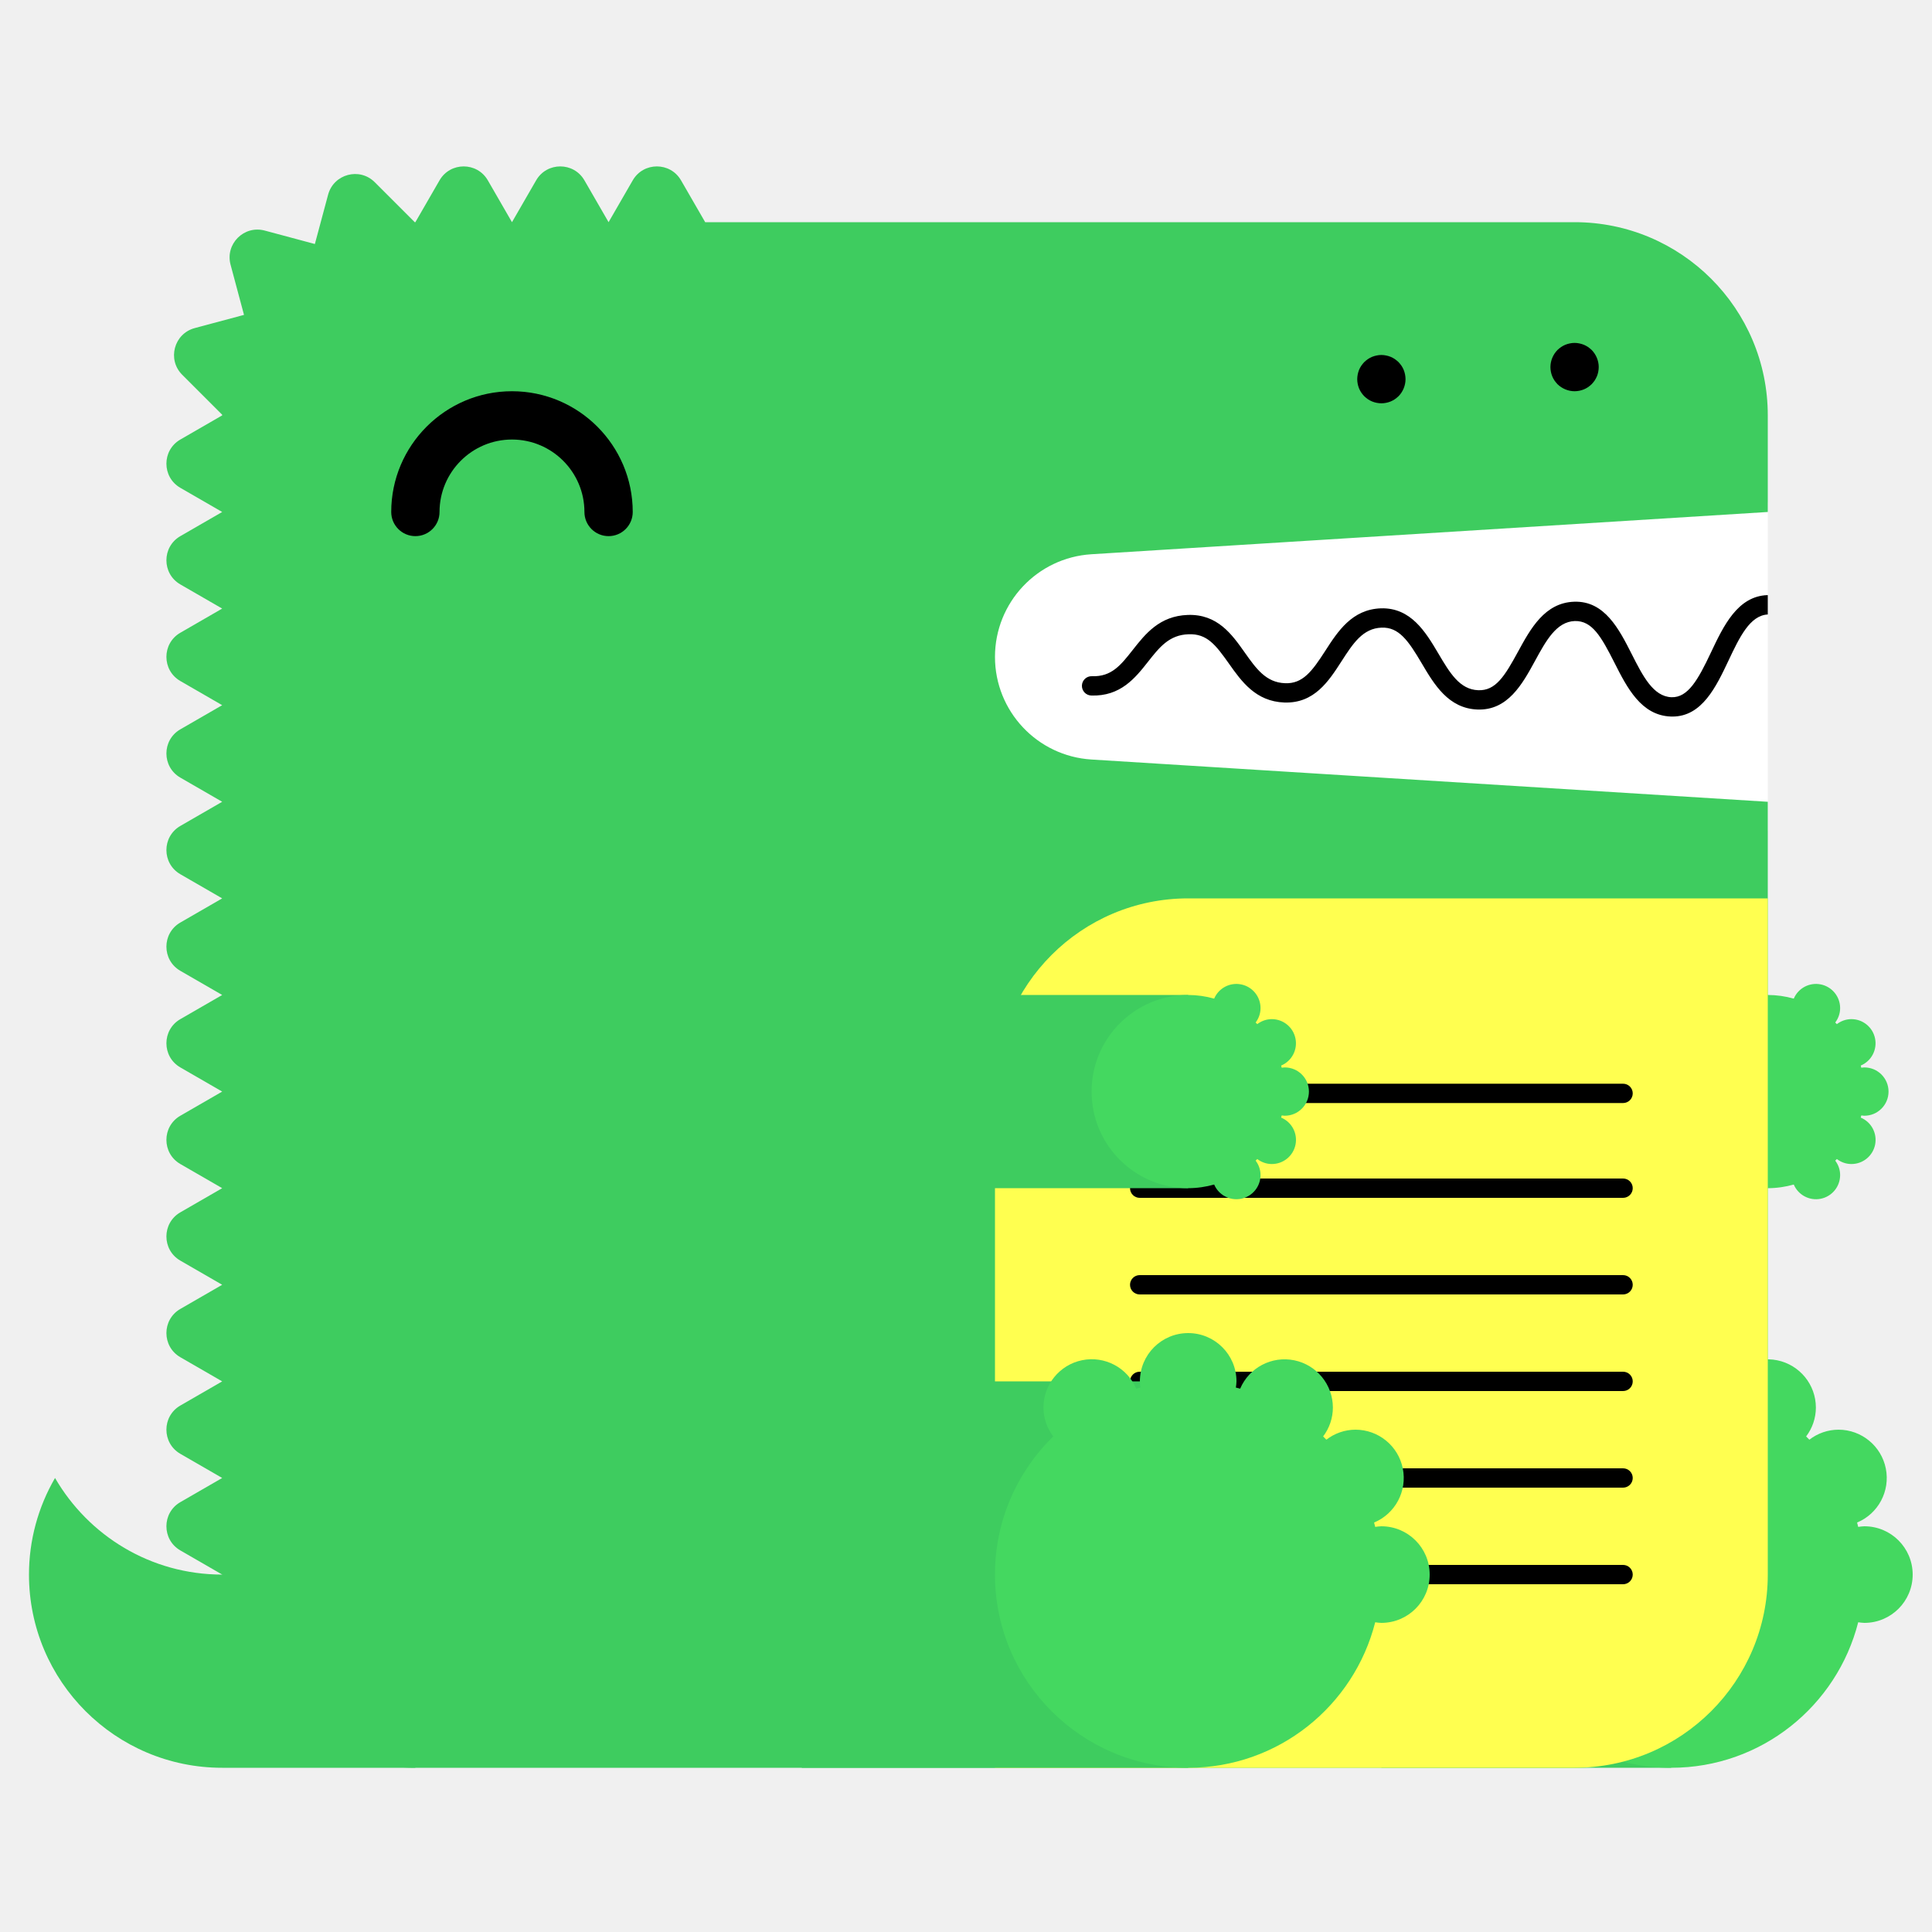
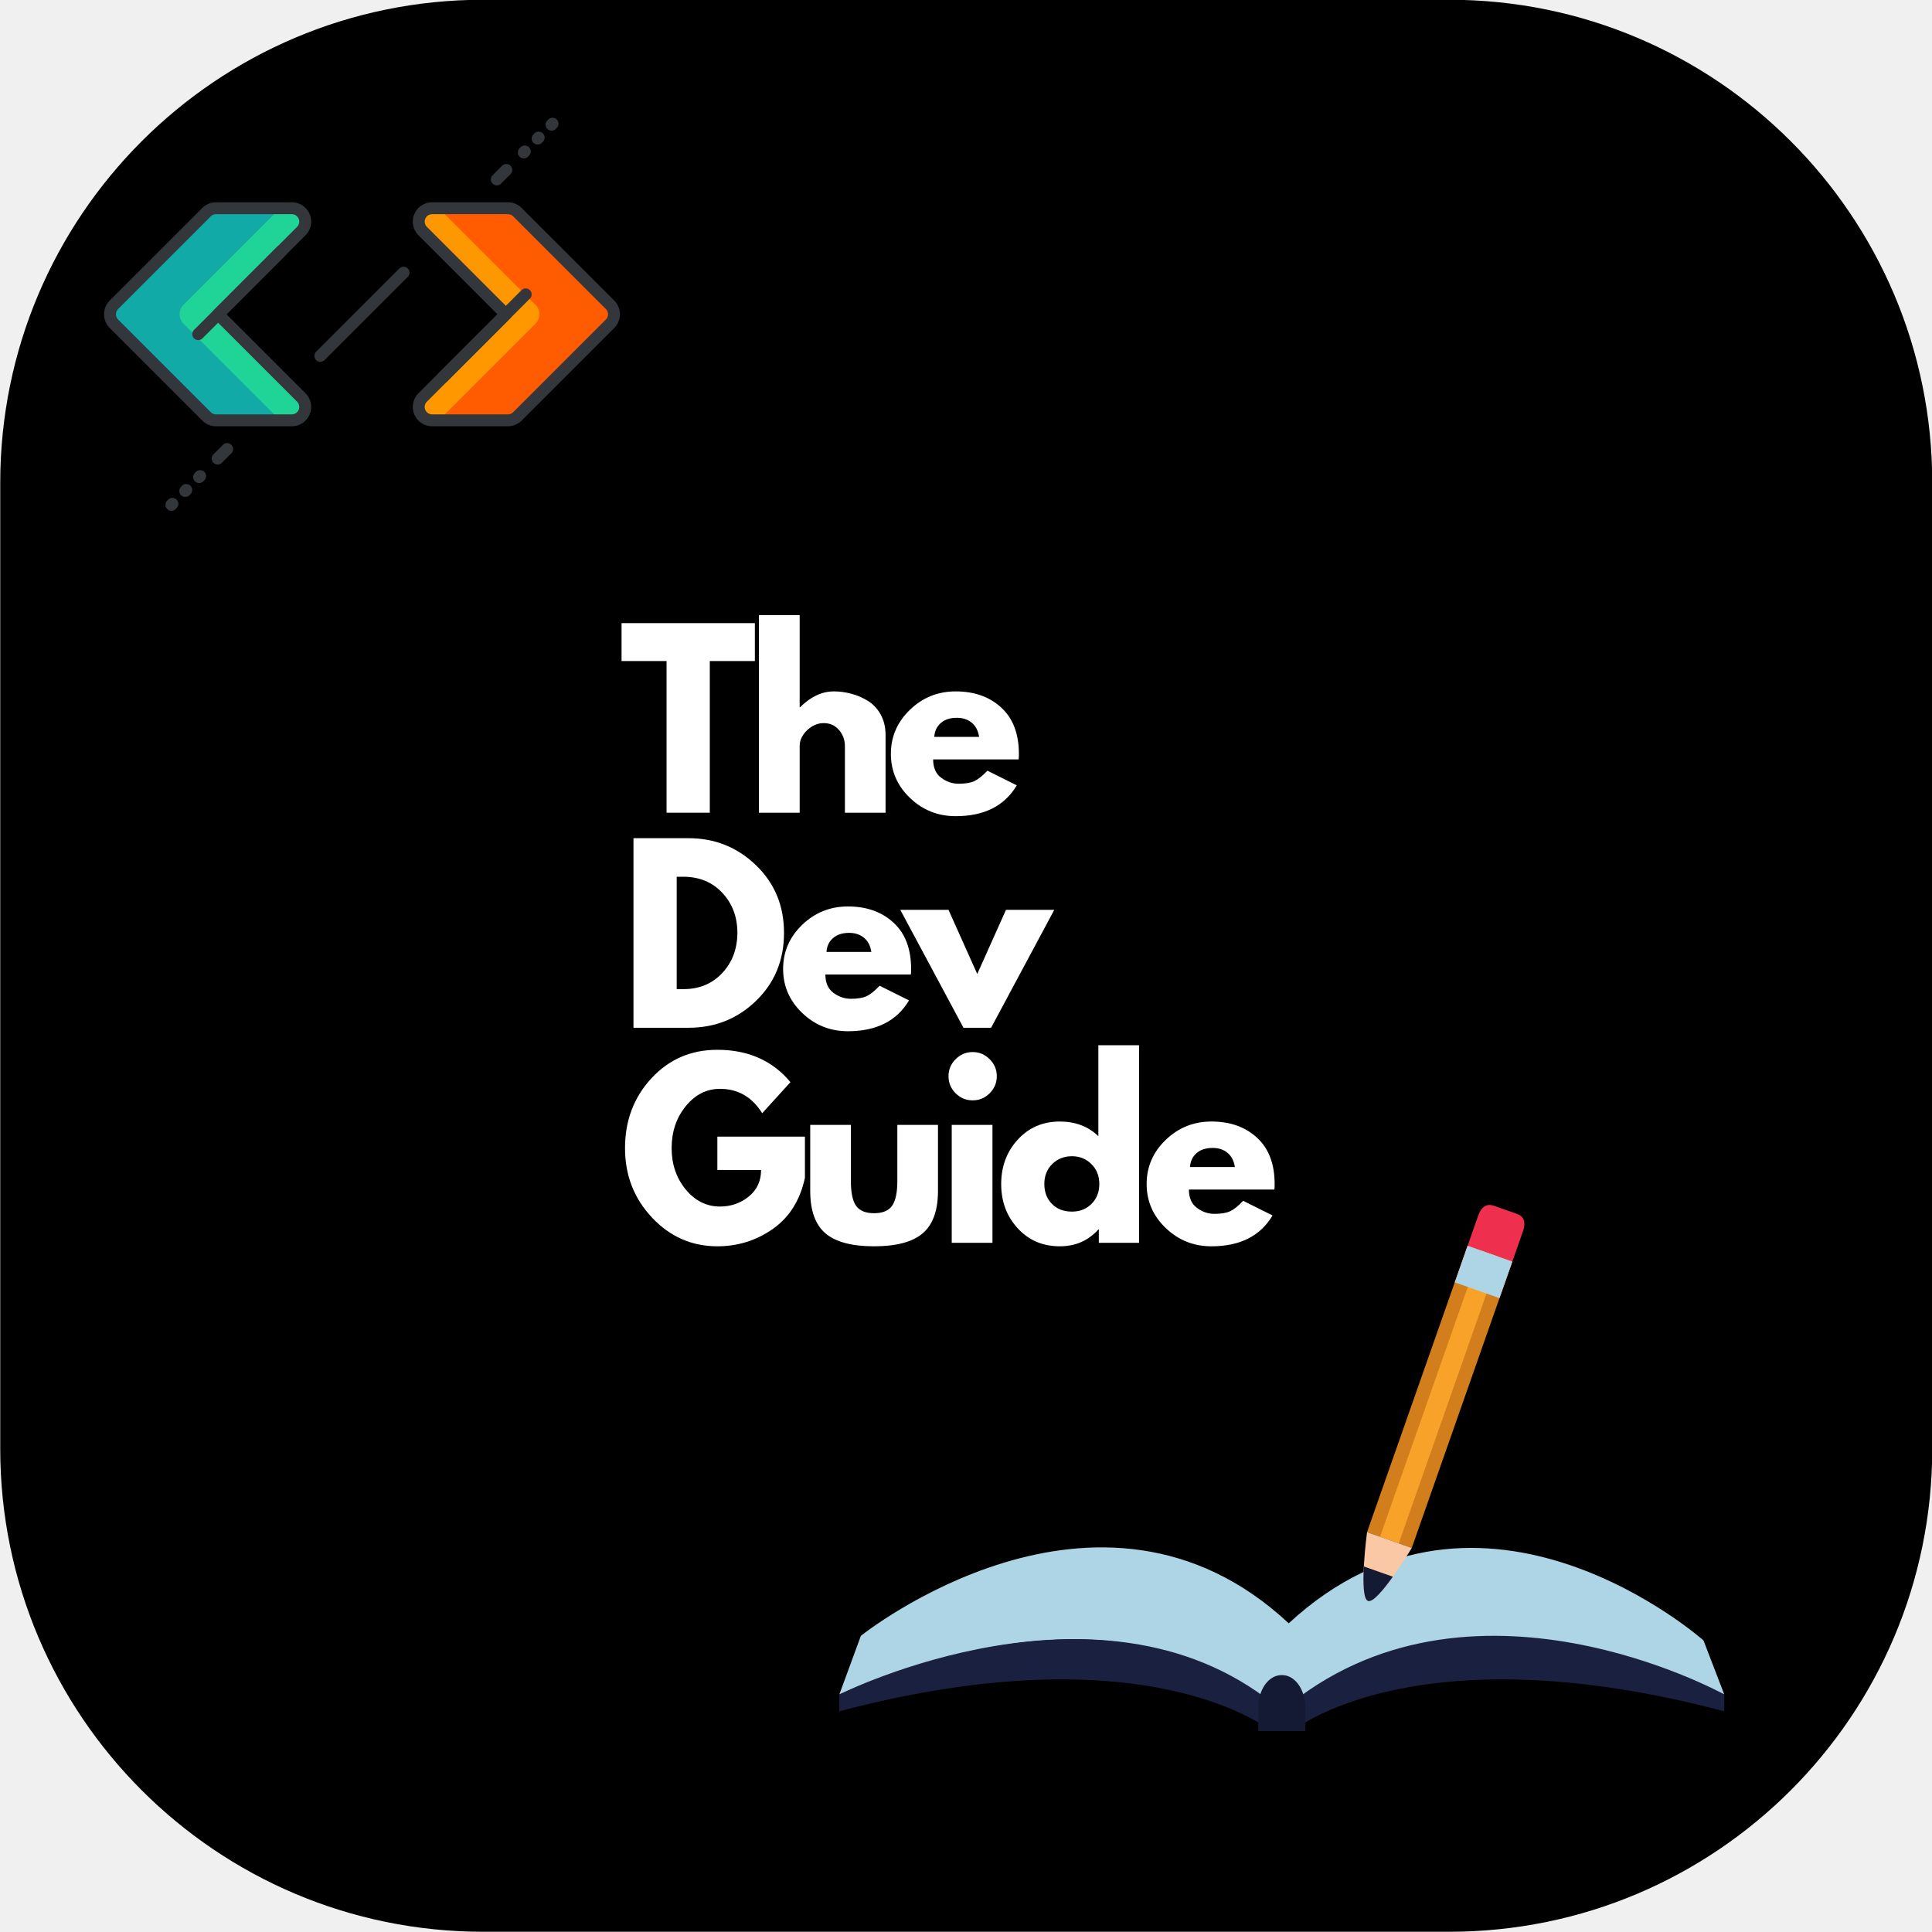
- <svg xmlns="http://www.w3.org/2000/svg" width="200" height="200" viewBox="0 0 200 200">
-   <g fill="none" fill-rule="evenodd">
-     <path fill="#FFF" d="M99 52h84v34H99z" />
-     <path d="M23 163c-7.398 0-13.843-4.027-17.303-10A19.886 19.886 0 0 0 3 163c0 11.046 8.954 20 20 20h20v-20H23z" fill="#3ECC5F" />
-     <path d="M112.98 57.376L183 53V43c0-11.046-8.954-20-20-20H73l-2.5-4.33c-1.112-1.925-3.889-1.925-5 0L63 23l-2.5-4.33c-1.111-1.925-3.889-1.925-5 0L53 23l-2.5-4.33c-1.111-1.925-3.889-1.925-5 0L43 23c-.022 0-.042.003-.065.003l-4.142-4.141c-1.57-1.571-4.252-.853-4.828 1.294l-1.369 5.104-5.192-1.392c-2.148-.575-4.111 1.389-3.535 3.536l1.39 5.193-5.102 1.367c-2.148.576-2.867 3.259-1.296 4.83l4.142 4.142c0 .021-.003.042-.003.064l-4.33 2.5c-1.925 1.111-1.925 3.889 0 5L23 53l-4.33 2.5c-1.925 1.111-1.925 3.889 0 5L23 63l-4.33 2.5c-1.925 1.111-1.925 3.889 0 5L23 73l-4.33 2.5c-1.925 1.111-1.925 3.889 0 5L23 83l-4.33 2.5c-1.925 1.111-1.925 3.889 0 5L23 93l-4.33 2.5c-1.925 1.111-1.925 3.889 0 5L23 103l-4.33 2.5c-1.925 1.111-1.925 3.889 0 5L23 113l-4.33 2.5c-1.925 1.111-1.925 3.889 0 5L23 123l-4.33 2.5c-1.925 1.111-1.925 3.889 0 5L23 133l-4.33 2.5c-1.925 1.111-1.925 3.889 0 5L23 143l-4.33 2.5c-1.925 1.111-1.925 3.889 0 5L23 153l-4.33 2.5c-1.925 1.111-1.925 3.889 0 5L23 163c0 11.046 8.954 20 20 20h120c11.046 0 20-8.954 20-20V83l-70.02-4.376A10.645 10.645 0 0 1 103 68c0-5.621 4.37-10.273 9.98-10.624" fill="#3ECC5F" />
-     <path fill="#3ECC5F" d="M143 183h30v-40h-30z" />
-     <path d="M193 158c-.219 0-.428.037-.639.064-.038-.15-.074-.301-.116-.451A5 5 0 0 0 190.32 148a4.96 4.96 0 0 0-3.016 1.036 26.531 26.531 0 0 0-.335-.336 4.955 4.955 0 0 0 1.011-2.987 5 5 0 0 0-9.599-1.959c-.148-.042-.297-.077-.445-.115.027-.211.064-.42.064-.639a5 5 0 0 0-5-5 5 5 0 0 0-5 5c0 .219.037.428.064.639-.148.038-.297.073-.445.115a4.998 4.998 0 0 0-9.599 1.959c0 1.125.384 2.151 1.011 2.987-3.717 3.632-6.031 8.693-6.031 14.3 0 11.046 8.954 20 20 20 9.339 0 17.16-6.41 19.361-15.064.211.027.42.064.639.064a5 5 0 0 0 5-5 5 5 0 0 0-5-5" fill="#44D860" />
-     <path fill="#3ECC5F" d="M153 123h30v-20h-30z" />
-     <path d="M193 115.5a2.5 2.5 0 1 0 0-5c-.109 0-.214.019-.319.032-.02-.075-.037-.15-.058-.225a2.501 2.501 0 0 0-.963-4.807c-.569 0-1.088.197-1.508.518a6.653 6.653 0 0 0-.168-.168c.314-.417.506-.931.506-1.494a2.5 2.5 0 0 0-4.8-.979A9.987 9.987 0 0 0 183 103c-5.522 0-10 4.478-10 10s4.478 10 10 10c.934 0 1.833-.138 2.69-.377a2.5 2.5 0 0 0 4.8-.979c0-.563-.192-1.077-.506-1.494.057-.055.113-.111.168-.168.42.321.939.518 1.508.518a2.5 2.5 0 0 0 .963-4.807c.021-.074.038-.15.058-.225.105.013.21.032.319.032" fill="#44D860" />
-     <path d="M63 55.5a2.5 2.5 0 0 1-2.5-2.5c0-4.136-3.364-7.5-7.5-7.5s-7.5 3.364-7.5 7.5a2.5 2.5 0 1 1-5 0c0-6.893 5.607-12.5 12.5-12.5S65.5 46.107 65.5 53a2.5 2.5 0 0 1-2.5 2.5" fill="#000" />
-     <path d="M103 183h60c11.046 0 20-8.954 20-20V93h-60c-11.046 0-20 8.954-20 20v70z" fill="#FFFF50" />
-     <path d="M168.02 124h-50.04a1 1 0 1 1 0-2h50.04a1 1 0 1 1 0 2m0 20h-50.04a1 1 0 1 1 0-2h50.04a1 1 0 1 1 0 2m0 20h-50.04a1 1 0 1 1 0-2h50.04a1 1 0 1 1 0 2m0-49.814h-50.04a1 1 0 1 1 0-2h50.04a1 1 0 1 1 0 2m0 19.814h-50.04a1 1 0 1 1 0-2h50.04a1 1 0 1 1 0 2m0 20h-50.04a1 1 0 1 1 0-2h50.04a1 1 0 1 1 0 2M183 61.611c-.012 0-.022-.006-.034-.005-3.09.105-4.552 3.196-5.842 5.923-1.346 2.85-2.387 4.703-4.093 4.647-1.889-.068-2.969-2.202-4.113-4.46-1.314-2.594-2.814-5.536-5.963-5.426-3.046.104-4.513 2.794-5.807 5.167-1.377 2.528-2.314 4.065-4.121 3.994-1.927-.07-2.951-1.805-4.136-3.813-1.321-2.236-2.848-4.75-5.936-4.664-2.994.103-4.465 2.385-5.763 4.4-1.373 2.13-2.335 3.428-4.165 3.351-1.973-.07-2.992-1.51-4.171-3.177-1.324-1.873-2.816-3.993-5.895-3.89-2.928.1-4.399 1.97-5.696 3.618-1.232 1.564-2.194 2.802-4.229 2.724a1 1 0 0 0-.072 2c3.017.101 4.545-1.8 5.872-3.487 1.177-1.496 2.193-2.787 4.193-2.855 1.926-.082 2.829 1.115 4.195 3.045 1.297 1.834 2.769 3.914 5.731 4.021 3.103.104 4.596-2.215 5.918-4.267 1.182-1.834 2.202-3.417 4.15-3.484 1.793-.067 2.769 1.35 4.145 3.681 1.297 2.197 2.766 4.686 5.787 4.796 3.125.108 4.634-2.62 5.949-5.035 1.139-2.088 2.214-4.06 4.119-4.126 1.793-.042 2.728 1.595 4.111 4.33 1.292 2.553 2.757 5.445 5.825 5.556l.169.003c3.064 0 4.518-3.075 5.805-5.794 1.139-2.41 2.217-4.68 4.067-4.773v-2z" fill="#000" />
-     <path fill="#3ECC5F" d="M83 183h40v-40H83z" />
-     <path d="M143 158c-.219 0-.428.037-.639.064-.038-.15-.074-.301-.116-.451A5 5 0 0 0 140.32 148a4.96 4.96 0 0 0-3.016 1.036 26.531 26.531 0 0 0-.335-.336 4.955 4.955 0 0 0 1.011-2.987 5 5 0 0 0-9.599-1.959c-.148-.042-.297-.077-.445-.115.027-.211.064-.42.064-.639a5 5 0 0 0-5-5 5 5 0 0 0-5 5c0 .219.037.428.064.639-.148.038-.297.073-.445.115a4.998 4.998 0 0 0-9.599 1.959c0 1.125.384 2.151 1.011 2.987-3.717 3.632-6.031 8.693-6.031 14.3 0 11.046 8.954 20 20 20 9.339 0 17.16-6.41 19.361-15.064.211.027.42.064.639.064a5 5 0 0 0 5-5 5 5 0 0 0-5-5" fill="#44D860" />
-     <path fill="#3ECC5F" d="M83 123h40v-20H83z" />
-     <path d="M133 115.5a2.5 2.5 0 1 0 0-5c-.109 0-.214.019-.319.032-.02-.075-.037-.15-.058-.225a2.501 2.501 0 0 0-.963-4.807c-.569 0-1.088.197-1.508.518a6.653 6.653 0 0 0-.168-.168c.314-.417.506-.931.506-1.494a2.5 2.5 0 0 0-4.8-.979A9.987 9.987 0 0 0 123 103c-5.522 0-10 4.478-10 10s4.478 10 10 10c.934 0 1.833-.138 2.69-.377a2.5 2.5 0 0 0 4.8-.979c0-.563-.192-1.077-.506-1.494.057-.055.113-.111.168-.168.42.321.939.518 1.508.518a2.5 2.5 0 0 0 .963-4.807c.021-.074.038-.15.058-.225.105.013.21.032.319.032" fill="#44D860" />
-     <path d="M143 41.75c-.16 0-.33-.02-.49-.05a2.52 2.52 0 0 1-.47-.14c-.15-.06-.29-.14-.431-.23-.13-.09-.259-.2-.38-.31-.109-.12-.219-.24-.309-.38s-.17-.28-.231-.43a2.619 2.619 0 0 1-.189-.96c0-.16.02-.33.05-.49.03-.16.08-.31.139-.47.061-.15.141-.29.231-.43.09-.13.2-.26.309-.38.121-.11.25-.22.38-.31.141-.09.281-.17.431-.23.149-.06.31-.11.47-.14.32-.07.65-.07.98 0 .159.03.32.08.47.14.149.06.29.14.43.23.13.09.259.2.38.31.11.12.22.25.31.38.09.14.17.28.23.43.06.16.11.31.14.47.029.16.05.33.05.49 0 .66-.271 1.31-.73 1.77-.121.11-.25.22-.38.31-.14.09-.281.17-.43.23a2.565 2.565 0 0 1-.96.19m20-1.25c-.66 0-1.3-.27-1.771-.73a3.802 3.802 0 0 1-.309-.38c-.09-.14-.17-.28-.231-.43a2.619 2.619 0 0 1-.189-.96c0-.66.27-1.3.729-1.77.121-.11.25-.22.38-.31.141-.09.281-.17.431-.23.149-.06.31-.11.47-.14.32-.07.66-.07.98 0 .159.03.32.08.47.14.149.06.29.14.43.23.13.09.259.2.38.31.459.47.73 1.11.73 1.77 0 .16-.021.33-.05.49-.03.16-.08.32-.14.47-.07.15-.14.29-.23.43-.09.13-.2.26-.31.38-.121.11-.25.22-.38.31-.14.09-.281.17-.43.23a2.565 2.565 0 0 1-.96.19" fill="#000" />
+ <svg xmlns="http://www.w3.org/2000/svg" xmlns:xlink="http://www.w3.org/1999/xlink" width="375" zoomAndPan="magnify" viewBox="0 0 375 375" height="375" preserveAspectRatio="xMidYMid meet" version="1.0">
+   <defs>
+     <g>
+       <g id="glyph-0-0" />
+       <g id="glyph-0-1">
+         <path d="M 0.359 -29.438 L 0.359 -36.797 L 26.234 -36.797 L 26.234 -29.438 L 17.484 -29.438 L 17.484 0 L 9.094 0 L 9.094 -29.438 Z M 0.359 -29.438 " />
+       </g>
+       <g id="glyph-0-2">
+         <path d="M 2.672 0 L 2.672 -38.359 L 10.578 -38.359 L 10.578 -20.469 L 10.656 -20.469 C 12.707 -22.52 14.895 -23.547 17.219 -23.547 C 18.352 -23.547 19.477 -23.395 20.594 -23.094 C 21.707 -22.801 22.773 -22.344 23.797 -21.719 C 24.828 -21.094 25.66 -20.207 26.297 -19.062 C 26.93 -17.926 27.25 -16.598 27.25 -15.078 L 27.25 0 L 19.359 0 L 19.359 -12.938 C 19.359 -14.125 18.977 -15.16 18.219 -16.047 C 17.457 -16.941 16.469 -17.391 15.25 -17.391 C 14.062 -17.391 12.984 -16.926 12.016 -16 C 11.055 -15.082 10.578 -14.062 10.578 -12.938 L 10.578 0 Z M 2.672 0 " />
+       </g>
+       <g id="glyph-0-3">
+         <path d="M 25.828 -10.344 L 9.234 -10.344 C 9.234 -8.738 9.754 -7.551 10.797 -6.781 C 11.836 -6.008 12.969 -5.625 14.188 -5.625 C 15.469 -5.625 16.477 -5.789 17.219 -6.125 C 17.957 -6.469 18.805 -7.145 19.766 -8.156 L 25.469 -5.312 C 23.094 -1.32 19.141 0.672 13.609 0.672 C 10.16 0.672 7.203 -0.508 4.734 -2.875 C 2.266 -5.238 1.031 -8.086 1.031 -11.422 C 1.031 -14.754 2.266 -17.609 4.734 -19.984 C 7.203 -22.359 10.16 -23.547 13.609 -23.547 C 17.234 -23.547 20.18 -22.5 22.453 -20.406 C 24.734 -18.312 25.875 -15.316 25.875 -11.422 C 25.875 -10.879 25.859 -10.52 25.828 -10.344 Z M 9.453 -14.719 L 18.156 -14.719 C 17.977 -15.906 17.508 -16.816 16.75 -17.453 C 15.988 -18.098 15.016 -18.422 13.828 -18.422 C 12.516 -18.422 11.473 -18.078 10.703 -17.391 C 9.93 -16.711 9.516 -15.82 9.453 -14.719 Z M 9.453 -14.719 " />
+       </g>
+       <g id="glyph-0-4" />
+       <g id="glyph-0-5">
+         <path d="M 2.672 -36.797 L 13.344 -36.797 C 18.457 -36.797 22.828 -35.047 26.453 -31.547 C 30.078 -28.055 31.891 -23.68 31.891 -18.422 C 31.891 -13.129 30.082 -8.734 26.469 -5.234 C 22.863 -1.742 18.488 0 13.344 0 L 2.672 0 Z M 11.062 -7.5 L 12.359 -7.5 C 15.422 -7.5 17.926 -8.531 19.875 -10.594 C 21.82 -12.656 22.812 -15.25 22.844 -18.375 C 22.844 -21.5 21.867 -24.102 19.922 -26.188 C 17.973 -28.27 15.453 -29.312 12.359 -29.312 L 11.062 -29.312 Z M 11.062 -7.5 " />
+       </g>
+       <g id="glyph-0-6">
+         <path d="M 8.469 -22.891 L 14.047 -10.438 L 19.625 -22.891 L 29 -22.891 L 16.734 0 L 11.375 0 L -0.891 -22.891 Z M 8.469 -22.891 " />
+       </g>
+       <g id="glyph-0-7">
+         <path d="M 35.953 -20.609 L 35.953 -12.625 C 35.004 -8.25 32.922 -4.938 29.703 -2.688 C 26.492 -0.445 22.91 0.672 18.953 0.672 C 13.992 0.672 9.766 -1.188 6.266 -4.906 C 2.773 -8.625 1.031 -13.113 1.031 -18.375 C 1.031 -23.727 2.738 -28.25 6.156 -31.938 C 9.57 -35.625 13.836 -37.469 18.953 -37.469 C 24.93 -37.469 29.66 -35.375 33.141 -31.188 L 27.656 -25.156 C 25.695 -28.312 22.961 -29.891 19.453 -29.891 C 16.859 -29.891 14.645 -28.766 12.812 -26.516 C 10.988 -24.273 10.078 -21.562 10.078 -18.375 C 10.078 -15.25 10.988 -12.578 12.812 -10.359 C 14.645 -8.148 16.859 -7.047 19.453 -7.047 C 21.586 -7.047 23.453 -7.691 25.047 -8.984 C 26.641 -10.273 27.438 -11.992 27.438 -14.141 L 18.953 -14.141 L 18.953 -20.609 Z M 35.953 -20.609 " />
+       </g>
+       <g id="glyph-0-8">
+         <path d="M 10.125 -22.891 L 10.125 -12 C 10.125 -9.738 10.461 -8.129 11.141 -7.172 C 11.828 -6.223 12.988 -5.75 14.625 -5.75 C 16.258 -5.75 17.422 -6.223 18.109 -7.172 C 18.797 -8.129 19.141 -9.738 19.141 -12 L 19.141 -22.891 L 27.031 -22.891 L 27.031 -10.078 C 27.031 -6.273 26.039 -3.531 24.062 -1.844 C 22.082 -0.164 18.938 0.672 14.625 0.672 C 10.312 0.672 7.164 -0.164 5.188 -1.844 C 3.219 -3.531 2.234 -6.273 2.234 -10.078 L 2.234 -22.891 Z M 10.125 -22.891 " />
+       </g>
+       <g id="glyph-0-9">
+         <path d="M 3.422 -35.641 C 4.348 -36.566 5.453 -37.031 6.734 -37.031 C 8.016 -37.031 9.113 -36.566 10.031 -35.641 C 10.957 -34.723 11.422 -33.625 11.422 -32.344 C 11.422 -31.062 10.957 -29.957 10.031 -29.031 C 9.113 -28.113 8.016 -27.656 6.734 -27.656 C 5.453 -27.656 4.348 -28.113 3.422 -29.031 C 2.504 -29.957 2.047 -31.062 2.047 -32.344 C 2.047 -33.625 2.504 -34.723 3.422 -35.641 Z M 2.672 -22.891 L 2.672 0 L 10.578 0 L 10.578 -22.891 Z M 2.672 -22.891 " />
+       </g>
+       <g id="glyph-0-10">
+         <path d="M 4.234 -2.828 C 2.098 -5.16 1.031 -8.02 1.031 -11.406 C 1.031 -14.801 2.098 -17.672 4.234 -20.016 C 6.379 -22.367 9.102 -23.547 12.406 -23.547 C 15.438 -23.547 17.93 -22.598 19.891 -20.703 L 19.891 -38.359 L 27.797 -38.359 L 27.797 0 L 19.984 0 L 19.984 -2.594 L 19.891 -2.594 C 17.93 -0.414 15.438 0.672 12.406 0.672 C 9.102 0.672 6.379 -0.492 4.234 -2.828 Z M 10.938 -15.297 C 9.914 -14.285 9.406 -12.992 9.406 -11.422 C 9.406 -9.848 9.895 -8.562 10.875 -7.562 C 11.863 -6.562 13.16 -6.062 14.766 -6.062 C 16.305 -6.062 17.578 -6.566 18.578 -7.578 C 19.578 -8.586 20.078 -9.867 20.078 -11.422 C 20.078 -12.992 19.562 -14.285 18.531 -15.297 C 17.508 -16.305 16.254 -16.812 14.766 -16.812 C 13.242 -16.812 11.969 -16.305 10.938 -15.297 Z M 10.938 -15.297 " />
+       </g>
+     </g>
+     <clipPath id="clip-0">
+       <path d="M 162.922 300 L 334.672 300 L 334.672 333 L 162.922 333 Z M 162.922 300 " clip-rule="nonzero" />
+     </clipPath>
+     <clipPath id="clip-1">
+       <path d="M 162.922 317 L 334.672 317 L 334.672 336 L 162.922 336 Z M 162.922 317 " clip-rule="nonzero" />
+     </clipPath>
+     <clipPath id="clip-2">
+       <path d="M 282 233.258 L 296 233.258 L 296 253 L 282 253 Z M 282 233.258 " clip-rule="nonzero" />
+     </clipPath>
+     <clipPath id="clip-3">
+       <path d="M 80 39 L 120.469 39 L 120.469 83 L 80 83 Z M 80 39 " clip-rule="nonzero" />
+     </clipPath>
+     <clipPath id="clip-4">
+       <path d="M 105 22.711 L 109 22.711 L 109 26 L 105 26 Z M 105 22.711 " clip-rule="nonzero" />
+     </clipPath>
+     <clipPath id="clip-5">
+       <path d="M 32 96 L 35 96 L 35 99.211 L 32 99.211 Z M 32 96 " clip-rule="nonzero" />
+     </clipPath>
+   </defs>
+   <path fill="rgb(0%, 0%, 0%)" d="M 93.797 -0.047 C 42.023 -0.047 0.047 41.93 0.047 93.703 L 0.047 281.203 C 0.047 332.977 42.023 374.953 93.797 374.953 L 281.297 374.953 C 333.07 374.953 375.047 332.977 375.047 281.203 L 375.047 93.703 C 375.047 41.93 333.07 -0.047 281.297 -0.047 Z M 93.797 -0.047 " fill-opacity="1" fill-rule="nonzero" />
+   <g clip-path="url(#clip-0)">
+     <path fill="rgb(68.239%, 83.53%, 89.799%)" d="M 250.141 315.086 C 213.156 280.562 167.094 317.512 167.094 317.512 L 162.914 328.891 C 222.996 303.012 246.719 332.234 246.719 332.234 L 250.875 332.234 C 250.875 332.234 274.895 302.285 334.68 328.891 L 330.645 318.406 C 330.645 318.406 287.738 280.316 250.137 315.086 " fill-opacity="1" fill-rule="nonzero" />
+   </g>
+   <g clip-path="url(#clip-1)">
+     <path fill="rgb(10.199%, 12.939%, 25.099%)" d="M 248.797 332.086 C 214.918 302.723 162.918 328.891 162.918 328.891 L 162.914 332.16 C 223.102 316.262 246.719 335.992 246.719 335.992 L 250.863 335.992 C 250.863 335.992 274.492 316.262 334.68 332.16 L 334.68 328.891 C 334.68 328.891 284.945 301.27 248.797 332.086 " fill-opacity="1" fill-rule="nonzero" />
+   </g>
+   <path fill="rgb(8.24%, 10.199%, 20.389%)" d="M 253.363 335.992 L 253.363 331.445 C 253.363 327.957 251.352 325.137 248.867 325.137 L 248.727 325.137 C 246.246 325.137 244.227 327.957 244.227 331.445 L 244.227 335.992 L 253.363 335.992 " fill-opacity="1" fill-rule="nonzero" />
+   <g clip-path="url(#clip-2)">
+     <path fill="rgb(93.729%, 18.43%, 30.589%)" d="M 291.051 251.961 C 290.793 252.703 289.988 253.09 289.258 252.828 L 283.234 250.703 C 282.5 250.441 282.117 249.633 282.371 248.902 L 286.902 235.988 C 287.855 233.285 289.477 233.855 290.207 234.121 L 294.238 235.539 C 294.973 235.801 296.535 236.352 295.586 239.062 L 291.051 251.961 " fill-opacity="1" fill-rule="nonzero" />
+   </g>
+   <path fill="rgb(82.349%, 49.409%, 10.979%)" d="M 274.023 300.457 L 265.344 297.383 L 284.859 241.805 L 293.539 244.875 L 274.023 300.457 " fill-opacity="1" fill-rule="nonzero" />
+   <path fill="rgb(97.249%, 63.53%, 16.08%)" d="M 271.504 299.562 L 267.863 298.277 L 287.387 242.699 L 291.02 243.984 L 271.504 299.562 " fill-opacity="1" fill-rule="nonzero" />
+   <path fill="rgb(98.43%, 78.429%, 65.099%)" d="M 274.023 300.457 C 274.023 300.457 267.414 311.418 265.531 310.746 C 263.648 310.082 265.344 297.383 265.344 297.383 L 274.023 300.457 " fill-opacity="1" fill-rule="nonzero" />
+   <path fill="rgb(8.24%, 10.199%, 20.389%)" d="M 264.715 304.047 C 264.547 307.23 264.613 310.426 265.531 310.746 C 266.457 311.078 268.5 308.629 270.352 306.039 L 264.715 304.047 " fill-opacity="1" fill-rule="nonzero" />
+   <path fill="rgb(68.239%, 83.53%, 89.799%)" d="M 291.051 251.969 L 282.371 248.902 L 284.859 241.805 L 293.539 244.875 L 291.051 251.969 " fill-opacity="1" fill-rule="nonzero" />
+   <g fill="rgb(100%, 100%, 100%)" fill-opacity="1">
+     <use x="120.285" y="157.747" xlink:href="#glyph-0-1" xlink:type="simple" xlink:actuate="onLoad" xlink:show="embed" />
+   </g>
+   <g fill="rgb(100%, 100%, 100%)" fill-opacity="1">
+     <use x="144.637" y="157.747" xlink:href="#glyph-0-2" xlink:type="simple" xlink:actuate="onLoad" xlink:show="embed" />
+   </g>
+   <g fill="rgb(100%, 100%, 100%)" fill-opacity="1">
+     <use x="171.889" y="157.747" xlink:href="#glyph-0-3" xlink:type="simple" xlink:actuate="onLoad" xlink:show="embed" />
+   </g>
+   <g fill="rgb(100%, 100%, 100%)" fill-opacity="1">
+     <use x="196.541" y="157.747" xlink:href="#glyph-0-4" xlink:type="simple" xlink:actuate="onLoad" xlink:show="embed" />
+   </g>
+   <g fill="rgb(100%, 100%, 100%)" fill-opacity="1">
+     <use x="120.285" y="199.49" xlink:href="#glyph-0-5" xlink:type="simple" xlink:actuate="onLoad" xlink:show="embed" />
+   </g>
+   <g fill="rgb(100%, 100%, 100%)" fill-opacity="1">
+     <use x="150.971" y="199.49" xlink:href="#glyph-0-3" xlink:type="simple" xlink:actuate="onLoad" xlink:show="embed" />
+   </g>
+   <g fill="rgb(100%, 100%, 100%)" fill-opacity="1">
+     <use x="175.636" y="199.49" xlink:href="#glyph-0-6" xlink:type="simple" xlink:actuate="onLoad" xlink:show="embed" />
+   </g>
+   <g fill="rgb(100%, 100%, 100%)" fill-opacity="1">
+     <use x="120.285" y="241.234" xlink:href="#glyph-0-7" xlink:type="simple" xlink:actuate="onLoad" xlink:show="embed" />
+   </g>
+   <g fill="rgb(100%, 100%, 100%)" fill-opacity="1">
+     <use x="155.03" y="241.234" xlink:href="#glyph-0-8" xlink:type="simple" xlink:actuate="onLoad" xlink:show="embed" />
+   </g>
+   <g fill="rgb(100%, 100%, 100%)" fill-opacity="1">
+     <use x="182.058" y="241.234" xlink:href="#glyph-0-9" xlink:type="simple" xlink:actuate="onLoad" xlink:show="embed" />
+   </g>
+   <g fill="rgb(100%, 100%, 100%)" fill-opacity="1">
+     <use x="193.298" y="241.234" xlink:href="#glyph-0-10" xlink:type="simple" xlink:actuate="onLoad" xlink:show="embed" />
+   </g>
+   <g fill="rgb(100%, 100%, 100%)" fill-opacity="1">
+     <use x="221.531" y="241.234" xlink:href="#glyph-0-3" xlink:type="simple" xlink:actuate="onLoad" xlink:show="embed" />
+   </g>
+   <path fill="rgb(100%, 35.689%, 0%)" d="M 117.441 59.16 L 99.453 41.176 C 98.965 40.688 98.305 40.414 97.613 40.414 L 82.902 40.414 C 81.852 40.414 80.906 41.047 80.504 42.016 C 80.102 42.988 80.324 44.109 81.066 44.852 L 97.215 61 L 81.066 77.148 C 80.32 77.891 80.098 79.008 80.504 79.98 C 80.906 80.953 81.852 81.586 82.902 81.586 L 97.613 81.586 C 98.305 81.586 98.965 81.312 99.453 80.824 L 117.441 62.836 C 117.93 62.352 118.203 61.691 118.203 61 C 118.203 60.309 117.926 59.648 117.441 59.16 Z M 117.441 59.16 " fill-opacity="1" fill-rule="nonzero" />
+   <path fill="rgb(100%, 59.219%, 0%)" d="M 103.934 62.836 C 104.418 62.352 104.691 61.691 104.691 61 C 104.691 60.309 104.418 59.648 103.934 59.16 L 85.945 41.176 C 85.457 40.688 84.797 40.414 84.105 40.414 L 82.902 40.414 C 81.852 40.414 80.906 41.047 80.504 42.016 C 80.102 42.988 80.324 44.109 81.066 44.852 L 97.215 61 L 81.066 77.148 C 80.32 77.891 80.098 79.008 80.504 79.98 C 80.906 80.953 81.852 81.586 82.902 81.586 L 84.105 81.586 C 84.797 81.586 85.457 81.312 85.945 80.824 Z M 103.934 62.836 " fill-opacity="1" fill-rule="nonzero" />
+   <path fill="rgb(6.67%, 66.669%, 65.099%)" d="M 59.047 42.016 C 58.645 41.047 57.695 40.414 56.645 40.414 L 41.934 40.414 C 41.242 40.414 40.582 40.688 40.094 41.176 L 22.105 59.16 C 21.621 59.648 21.348 60.309 21.348 61 C 21.348 61.691 21.621 62.352 22.105 62.836 L 40.094 80.824 C 40.582 81.312 41.242 81.586 41.934 81.586 L 56.645 81.586 C 57.695 81.586 58.645 80.953 59.047 79.98 C 59.449 79.008 59.227 77.891 58.484 77.148 L 42.336 61 L 58.484 44.852 C 59.227 44.109 59.449 42.988 59.047 42.016 Z M 59.047 42.016 " fill-opacity="1" fill-rule="nonzero" />
+   <path fill="rgb(12.549%, 82.75%, 59.219%)" d="M 59.047 79.98 C 59.449 79.008 59.227 77.891 58.484 77.148 L 42.336 61 L 58.484 44.852 C 59.227 44.109 59.449 42.988 59.047 42.016 C 58.645 41.047 57.695 40.414 56.645 40.414 L 55.441 40.414 C 54.754 40.414 54.094 40.688 53.602 41.176 L 35.617 59.16 C 35.129 59.648 34.855 60.309 34.855 61 C 34.855 61.691 35.129 62.352 35.617 62.836 L 53.602 80.824 C 54.094 81.312 54.754 81.586 55.441 81.586 L 56.645 81.586 C 57.695 81.586 58.645 80.953 59.047 79.98 Z M 59.047 79.98 " fill-opacity="1" fill-rule="nonzero" />
+   <g clip-path="url(#clip-3)">
+     <path stroke-linecap="round" transform="matrix(0.771969, 0, 0, 0.771947, 18.15054, 8.893027)" fill="none" stroke-linejoin="round" d="M 129.88 65.117 L 106.578 41.82 C 105.946 41.187 105.091 40.833 104.195 40.833 L 85.139 40.833 C 83.778 40.833 82.553 41.653 82.032 42.908 C 81.511 44.168 81.799 45.62 82.761 46.582 L 103.679 67.501 L 82.761 88.42 C 81.794 89.381 81.506 90.828 82.032 92.088 C 82.553 93.348 83.778 94.168 85.139 94.168 L 104.195 94.168 C 105.091 94.168 105.946 93.814 106.578 93.181 L 129.88 69.879 C 130.513 69.252 130.867 68.396 130.867 67.501 C 130.867 66.605 130.508 65.75 129.88 65.117 Z M 129.88 65.117 " stroke="rgb(20%, 21.179%, 22.749%)" stroke-width="3" stroke-opacity="1" stroke-miterlimit="10" />
+   </g>
+   <path stroke-linecap="round" transform="matrix(0.771969, 0, 0, 0.771947, 18.15054, 8.893027)" fill="none" stroke-linejoin="round" d="M 108.668 62.501 L 87.75 83.42 " stroke="rgb(20%, 21.179%, 22.749%)" stroke-width="3" stroke-opacity="1" stroke-miterlimit="10" />
+   <path stroke-linecap="round" transform="matrix(0.771969, 0, 0, 0.771947, 18.15054, 8.893027)" fill="none" stroke-linejoin="round" d="M 52.977 42.908 C 52.455 41.653 51.226 40.833 49.865 40.833 L 30.808 40.833 C 29.913 40.833 29.058 41.187 28.425 41.82 L 5.123 65.117 C 4.496 65.75 4.142 66.605 4.142 67.501 C 4.142 68.396 4.496 69.252 5.123 69.879 L 28.425 93.181 C 29.058 93.814 29.913 94.168 30.808 94.168 L 49.865 94.168 C 51.226 94.168 52.455 93.348 52.977 92.088 C 53.498 90.828 53.209 89.381 52.248 88.42 L 31.33 67.501 L 52.248 46.582 C 53.209 45.62 53.498 44.168 52.977 42.908 Z M 52.977 42.908 " stroke="rgb(20%, 21.179%, 22.749%)" stroke-width="3" stroke-opacity="1" stroke-miterlimit="10" />
+   <path stroke-linecap="round" transform="matrix(0.771969, 0, 0, 0.771947, 18.15054, 8.893027)" fill="none" stroke-linejoin="round" d="M 26.33 72.5 L 47.244 51.581 " stroke="rgb(20%, 21.179%, 22.749%)" stroke-width="3" stroke-opacity="1" stroke-miterlimit="10" />
+   <path stroke-linecap="round" transform="matrix(0.771969, 0, 0, 0.771947, 18.15054, 8.893027)" fill="none" stroke-linejoin="round" d="M 57.04 77.96 L 77.958 57.041 " stroke="rgb(20%, 21.179%, 22.749%)" stroke-width="3" stroke-opacity="1" stroke-miterlimit="10" />
+   <path stroke-linecap="round" transform="matrix(0.771969, 0, 0, 0.771947, 18.15054, 8.893027)" fill="none" stroke-linejoin="round" d="M 101.402 33.602 L 103.79 31.214 " stroke="rgb(20%, 21.179%, 22.749%)" stroke-width="3" stroke-opacity="1" stroke-miterlimit="10" />
+   <path stroke-linecap="round" transform="matrix(0.771969, 0, 0, 0.771947, 18.15054, 8.893027)" fill="none" stroke-linejoin="round" d="M 108.188 26.811 L 108.436 26.563 " stroke="rgb(20%, 21.179%, 22.749%)" stroke-width="3" stroke-opacity="1" stroke-miterlimit="10" />
+   <path stroke-linecap="round" transform="matrix(0.771969, 0, 0, 0.771947, 18.15054, 8.893027)" fill="none" stroke-linejoin="round" d="M 111.679 23.32 L 111.927 23.072 " stroke="rgb(20%, 21.179%, 22.749%)" stroke-width="3" stroke-opacity="1" stroke-miterlimit="10" />
+   <g clip-path="url(#clip-4)">
+     <path stroke-linecap="round" transform="matrix(0.771969, 0, 0, 0.771947, 18.15054, 8.893027)" fill="none" stroke-linejoin="round" d="M 115.171 19.833 L 115.418 19.585 " stroke="rgb(20%, 21.179%, 22.749%)" stroke-width="3" stroke-opacity="1" stroke-miterlimit="10" />
+   </g>
+   <path stroke-linecap="round" transform="matrix(0.771969, 0, 0, 0.771947, 18.15054, 8.893027)" fill="none" stroke-linejoin="round" d="M 33.601 101.399 L 31.208 103.788 " stroke="rgb(20%, 21.179%, 22.749%)" stroke-width="3" stroke-opacity="1" stroke-miterlimit="10" />
+   <path stroke-linecap="round" transform="matrix(0.771969, 0, 0, 0.771947, 18.15054, 8.893027)" fill="none" stroke-linejoin="round" d="M 26.811 108.19 L 26.563 108.438 " stroke="rgb(20%, 21.179%, 22.749%)" stroke-width="3" stroke-opacity="1" stroke-miterlimit="10" />
+   <path stroke-linecap="round" transform="matrix(0.771969, 0, 0, 0.771947, 18.15054, 8.893027)" fill="none" stroke-linejoin="round" d="M 23.319 111.682 L 23.071 111.93 " stroke="rgb(20%, 21.179%, 22.749%)" stroke-width="3" stroke-opacity="1" stroke-miterlimit="10" />
+   <g clip-path="url(#clip-5)">
+     <path stroke-linecap="round" transform="matrix(0.771969, 0, 0, 0.771947, 18.15054, 8.893027)" fill="none" stroke-linejoin="round" d="M 19.833 115.168 L 19.585 115.421 " stroke="rgb(20%, 21.179%, 22.749%)" stroke-width="3" stroke-opacity="1" stroke-miterlimit="10" />
  </g>
</svg>
